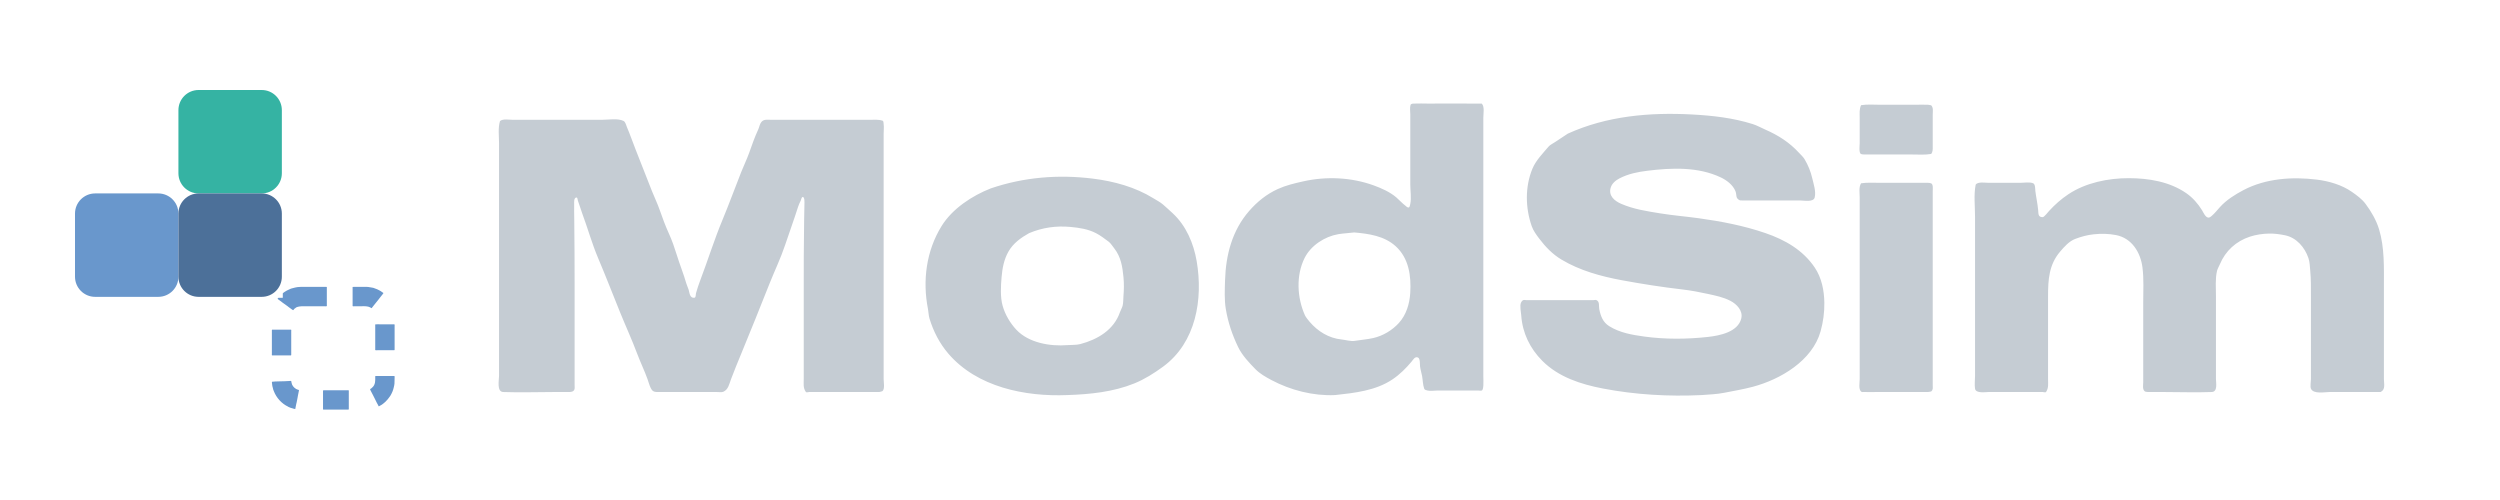
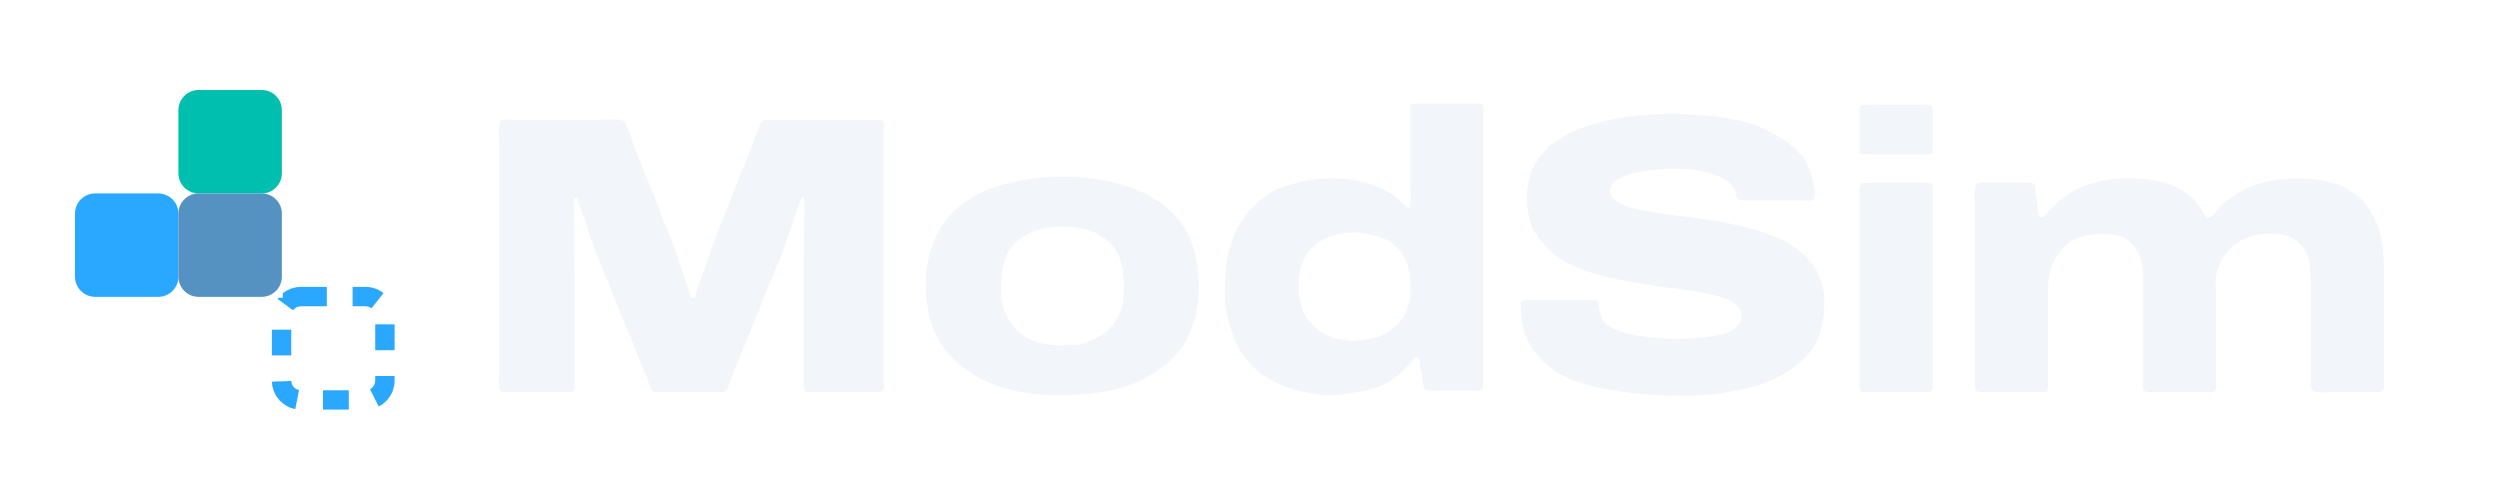
<svg xmlns="http://www.w3.org/2000/svg" width="1000" height="200" viewBox="0 0 1000 200" role="img">
  <g transform="translate(30 36) scale(0.168) translate(-142.75 -142.75)">
-     <rect x="389" y="142.75" width="246.25" height="246.25" rx="48" fill="#35B3A3" />
-     <rect x="142.75" y="389" width="246.25" height="246.25" rx="48" fill="#6997CC" />
-     <rect x="389" y="389" width="246.25" height="246.25" rx="48" fill="#4C7099" />
-     <path fill="#6997CC" fill-rule="evenodd" d="M 662 667.051 C 660.814 666.035 659.285 665.284 658 664.368 C 655.647 662.69 653.43 660.847 651 659.272 C 650.285 658.809 649.692 658.128 649 657.628 C 644.681 654.505 640.435 651.255 636 648.312 C 635.286 647.838 634.704 647.141 634 646.653 C 631.621 645.004 629.311 643.312 627 641.575 C 626.69 641.342 625.156 640.353 625.069 640 C 624.935 639.464 626.474 637.693 627 637.525 C 627.103 637.492 628.896 637.5 629 637.5 C 631 637.5 633 637.5 635 637.5 C 635.655 637.5 637.202 637.894 637.5 637 C 637.711 636.368 637.5 635.667 637.5 635 C 637.5 633 637.5 631 637.5 629 C 637.5 628.972 637.498 627.028 637.506 627 C 637.677 626.44 638.583 625.853 639 625.505 C 639.976 624.69 640.93 624.022 642 623.349 C 645.541 621.12 649.095 618.941 653 617.469 C 654.364 616.954 655.647 616.139 657 615.662 C 658.629 615.089 660.344 614.786 662 614.319 C 665.606 613.303 669.259 612.484 673 611.97 C 678.272 611.246 683.693 611.5 689 611.5 C 697 611.5 705 611.5 713 611.5 C 720.333 611.5 727.667 611.5 735 611.5 C 736.667 611.5 738.333 611.5 740 611.5 C 740.865 611.5 741.705 611.353 742.352 612 C 742.352 623.667 742.352 635.333 742.352 647 C 742.352 649.667 742.352 652.333 742.352 655 C 742.352 655.581 742.7 657.124 742 657.471 C 740.713 658.11 738.403 657.671 737 657.671 C 732.667 657.671 728.333 657.671 724 657.671 C 713.667 657.671 703.333 657.671 693 657.671 C 685.557 657.671 678.103 657.179 671 659.64 C 669.449 660.177 668.328 661.464 667 662.342 C 665.83 663.115 666.086 662.801 665 663.706 C 664.289 664.298 663.782 665.27 663.229 666 C 662.904 666.428 662.372 666.679 662 667.051 Z M 849 662.291 C 847.842 661.916 847.052 661.143 846 660.648 C 844.428 659.909 842.698 659.041 841 658.621 C 834.538 657.024 827.613 657.671 821 657.671 C 817 657.671 813 657.671 809 657.671 C 807.532 657.671 805.341 658.083 804 657.383 C 803.514 657.13 803.713 656.331 803.713 656 C 803.713 654.333 803.713 652.667 803.713 651 C 803.713 644.333 803.713 637.667 803.713 631 C 803.713 626.333 803.713 621.667 803.713 617 C 803.713 615.667 803.709 614.333 803.713 613 C 803.717 611.871 803.485 612.234 804 611.719 C 805.936 611.295 808.02 611.5 810 611.5 C 813.667 611.5 817.333 611.5 821 611.5 C 825 611.5 829 611.5 833 611.5 C 835.634 611.5 838.383 611.394 841 611.728 C 844.016 612.113 847.031 612.629 850 613.25 C 851.007 613.461 852.015 613.469 853 613.796 C 856.034 614.806 859.037 615.938 862 617.135 C 865.176 618.418 867.999 620.235 871 621.816 C 871.72 622.196 872.311 622.862 873 623.281 C 874.059 623.925 874.985 624.634 876 625.352 C 876.323 625.581 876.833 625.639 876.995 626 C 877.245 626.557 876.224 627.791 876 628.092 C 874.251 630.438 872.4 632.76 870.521 635 C 868.356 637.581 866.351 640.31 864.321 643 C 861.231 647.097 857.758 650.907 854.66 655 C 853.386 656.683 851.941 658.292 850.711 660 C 850.142 660.789 849.696 661.595 849 662.291 Z M 903 762.338 C 892.667 762.338 882.333 762.338 872 762.338 C 869 762.338 866 762.338 863 762.338 C 861.439 762.338 859.516 762.637 858 762.216 C 857.273 762.014 857.587 759.53 857.587 759 C 857.587 755.333 857.587 751.667 857.587 748 C 857.587 736.333 857.587 724.667 857.587 713 C 857.587 710 857.587 707 857.587 704 C 857.587 703.081 857.291 701.493 858 700.784 C 861.915 700.308 866.055 700.662 870 700.662 C 877.667 700.662 885.333 700.662 893 700.662 C 895.667 700.662 898.333 700.662 901 700.662 C 901.583 700.662 903.118 700.321 903.484 701 C 904.054 702.056 903.722 703.846 903.722 705 C 903.722 708 903.722 711 903.722 714 C 903.722 725.333 903.722 736.667 903.722 748 C 903.722 751.667 903.722 755.333 903.722 759 C 903.722 760.149 904.049 761.606 903 762.338 Z M 657 774.671 C 646.333 774.671 635.667 774.671 625 774.671 C 622 774.671 619 774.671 616 774.671 C 615 774.671 614 774.671 613 774.671 C 612.667 774.671 612.304 774.807 612 774.671 C 611.034 774.239 611.5 771.813 611.5 771 C 611.5 767.667 611.5 764.333 611.5 761 C 611.5 749.333 611.5 737.667 611.5 726 C 611.5 723 611.5 720 611.5 717 C 611.5 715.702 611.208 714.392 612 713.329 C 622.667 713.329 633.333 713.329 644 713.329 C 647 713.329 650 713.329 653 713.329 C 654 713.329 655 713.329 656 713.329 C 656.333 713.329 656.693 713.199 657 713.329 C 658.084 713.786 657.593 716.099 657.593 717 C 657.593 720.333 657.593 723.667 657.593 727 C 657.593 738.667 657.593 750.333 657.593 762 C 657.593 765 657.593 768 657.593 771 C 657.593 772.348 657.917 773.632 657 774.671 Z M 868 895.044 C 867.902 895.095 866.18 896.032 866 895.97 C 865.634 895.844 865.575 895.323 865.362 895 C 864.527 893.732 863.947 892.371 863.324 891 C 862.854 889.967 862.08 889.038 861.614 888 C 859.94 884.272 857.887 880.731 856.173 877 C 853.847 871.934 850.969 867.023 848.474 862 C 847.807 860.658 847.095 859.346 846.443 858 C 846.146 857.388 845.574 856.68 845.447 856 C 845.138 854.361 847.429 853.87 848.442 853 C 851.141 850.68 853.642 848.282 855.135 845 C 856.919 841.079 857.587 837.303 857.587 833 C 857.587 831 857.587 829 857.587 827 C 857.587 826.013 857.46 824.955 857.784 824 C 857.978 823.428 859.594 823.662 860 823.662 C 863 823.662 866 823.662 869 823.662 C 880.333 823.662 891.667 823.662 903 823.662 C 904.193 824.495 903.722 826.691 903.722 828 C 903.722 832.675 903.619 837.331 903.379 842 C 903.219 845.088 902.279 847.993 901.662 851 C 900.23 857.983 897.167 864.89 893.436 871 C 892.364 872.755 890.834 874.262 889.745 876 C 888.328 878.262 886.521 880.057 884.688 882 C 883.763 882.981 882.888 884.099 881.888 885 C 879.382 887.259 876.756 889.548 874 891.481 C 873.067 892.136 871.995 892.828 871 893.352 C 870.051 893.852 868.803 894.304 868 895.044 Z M 667 902.319 C 665.042 902.244 662.861 901.423 661 900.82 C 659.353 900.287 657.643 899.949 656 899.404 C 654.335 898.852 652.611 898.053 651 897.362 C 650.62 897.199 650.374 896.806 650 896.631 C 634.878 889.523 622.245 875.562 616.281 860 C 615.773 858.675 615.149 857.357 614.707 856 C 614.066 854.032 613.802 851.99 613.281 850 C 613.071 849.199 612.821 848.849 612.667 848 C 612.428 846.676 612.404 845.327 612.15 844 C 611.897 842.672 611.756 841.351 611.667 840 C 611.598 838.948 611.369 838.259 612 837.386 C 621.936 836.257 632.026 836.696 642 836.157 C 645.669 835.958 649.326 835.715 653 835.607 C 654.14 835.574 655.909 835.202 657 835.512 C 658.076 835.817 657.925 838.035 658.135 839 C 658.507 840.706 658.881 842.385 659.553 844 C 660.294 845.779 661.564 847.422 662.681 849 C 664.019 850.891 666.081 852.466 668 853.676 C 668.776 854.166 667.936 853.902 669 854.456 C 670.138 855.048 671.401 855.391 672.525 856 C 673.353 856.449 676.125 856.52 676.125 858 C 676.125 858.557 675.688 859.455 675.603 860 C 675.134 863.025 674.518 866.028 673.8 869 C 673.167 871.618 672.836 874.35 672.358 877 C 671.756 880.342 670.961 883.651 670.362 887 C 670.179 888.026 669.777 888.968 669.614 890 C 669.134 893.023 668.54 896.03 667.816 899 C 667.571 900.005 667.744 901.576 667 902.319 Z M 794 903.671 C 780 903.671 766 903.671 752 903.671 C 747.667 903.671 743.333 903.671 739 903.671 C 737.667 903.671 736.333 903.671 735 903.671 C 734.667 903.671 734.311 903.791 734 903.671 C 732.842 903.224 733.267 901.928 733.267 901 C 733.267 898.333 733.261 895.667 733.261 893 C 733.261 885.333 733.261 877.667 733.261 870 C 733.261 867.667 733.261 865.333 733.261 863 C 733.261 861.329 733.107 859.627 733.508 858 C 734.441 857.36 735.888 857.662 737 857.662 C 740 857.662 743 857.662 746 857.662 C 757.667 857.662 769.333 857.662 781 857.662 C 784.333 857.662 787.667 857.662 791 857.662 C 791.682 857.662 794.071 857.248 794.434 858 C 794.845 858.854 794.644 860.09 794.644 861 C 794.644 863.333 794.644 865.667 794.644 868 C 794.644 876.333 794.644 884.667 794.644 893 C 794.644 895.333 794.644 897.667 794.644 900 C 794.644 901.38 794.986 902.644 794 903.671 Z" />
+     <rect x="389" y="142.75" width="246.25" height="246.25" rx="48" fill="#00BFAF" />
+     <rect x="142.75" y="389" width="246.25" height="246.25" rx="48" fill="#2AA8FF" />
+     <rect x="389" y="389" width="246.25" height="246.25" rx="48" fill="#5592C1" />
+     <path fill="#2AA8FF" fill-rule="evenodd" d="M 662 667.051 C 660.814 666.035 659.285 665.284 658 664.368 C 655.647 662.69 653.43 660.847 651 659.272 C 650.285 658.809 649.692 658.128 649 657.628 C 644.681 654.505 640.435 651.255 636 648.312 C 635.286 647.838 634.704 647.141 634 646.653 C 631.621 645.004 629.311 643.312 627 641.575 C 626.69 641.342 625.156 640.353 625.069 640 C 624.935 639.464 626.474 637.693 627 637.525 C 627.103 637.492 628.896 637.5 629 637.5 C 631 637.5 633 637.5 635 637.5 C 635.655 637.5 637.202 637.894 637.5 637 C 637.711 636.368 637.5 635.667 637.5 635 C 637.5 633 637.5 631 637.5 629 C 637.5 628.972 637.498 627.028 637.506 627 C 637.677 626.44 638.583 625.853 639 625.505 C 639.976 624.69 640.93 624.022 642 623.349 C 645.541 621.12 649.095 618.941 653 617.469 C 654.364 616.954 655.647 616.139 657 615.662 C 658.629 615.089 660.344 614.786 662 614.319 C 665.606 613.303 669.259 612.484 673 611.97 C 678.272 611.246 683.693 611.5 689 611.5 C 697 611.5 705 611.5 713 611.5 C 720.333 611.5 727.667 611.5 735 611.5 C 736.667 611.5 738.333 611.5 740 611.5 C 740.865 611.5 741.705 611.353 742.352 612 C 742.352 623.667 742.352 635.333 742.352 647 C 742.352 649.667 742.352 652.333 742.352 655 C 742.352 655.581 742.7 657.124 742 657.471 C 740.713 658.11 738.403 657.671 737 657.671 C 732.667 657.671 728.333 657.671 724 657.671 C 713.667 657.671 703.333 657.671 693 657.671 C 685.557 657.671 678.103 657.179 671 659.64 C 669.449 660.177 668.328 661.464 667 662.342 C 665.83 663.115 666.086 662.801 665 663.706 C 664.289 664.298 663.782 665.27 663.229 666 C 662.904 666.428 662.372 666.679 662 667.051 Z M 849 662.291 C 847.842 661.916 847.052 661.143 846 660.648 C 844.428 659.909 842.698 659.041 841 658.621 C 834.538 657.024 827.613 657.671 821 657.671 C 817 657.671 813 657.671 809 657.671 C 807.532 657.671 805.341 658.083 804 657.383 C 803.514 657.13 803.713 656.331 803.713 656 C 803.713 654.333 803.713 652.667 803.713 651 C 803.713 644.333 803.713 637.667 803.713 631 C 803.713 626.333 803.713 621.667 803.713 617 C 803.713 615.667 803.709 614.333 803.713 613 C 803.717 611.871 803.485 612.234 804 611.719 C 805.936 611.295 808.02 611.5 810 611.5 C 813.667 611.5 817.333 611.5 821 611.5 C 825 611.5 829 611.5 833 611.5 C 835.634 611.5 838.383 611.394 841 611.728 C 844.016 612.113 847.031 612.629 850 613.25 C 851.007 613.461 852.015 613.469 853 613.796 C 856.034 614.806 859.037 615.938 862 617.135 C 865.176 618.418 867.999 620.235 871 621.816 C 871.72 622.196 872.311 622.862 873 623.281 C 874.059 623.925 874.985 624.634 876 625.352 C 876.323 625.581 876.833 625.639 876.995 626 C 877.245 626.557 876.224 627.791 876 628.092 C 874.251 630.438 872.4 632.76 870.521 635 C 868.356 637.581 866.351 640.31 864.321 643 C 861.231 647.097 857.758 650.907 854.66 655 C 853.386 656.683 851.941 658.292 850.711 660 C 850.142 660.789 849.696 661.595 849 662.291 Z M 903 762.338 C 892.667 762.338 882.333 762.338 872 762.338 C 869 762.338 866 762.338 863 762.338 C 861.439 762.338 859.516 762.637 858 762.216 C 857.273 762.014 857.587 759.53 857.587 759 C 857.587 755.333 857.587 751.667 857.587 748 C 857.587 736.333 857.587 724.667 857.587 713 C 857.587 710 857.587 707 857.587 704 C 857.587 703.081 857.291 701.493 858 700.784 C 861.915 700.308 866.055 700.662 870 700.662 C 877.667 700.662 885.333 700.662 893 700.662 C 895.667 700.662 898.333 700.662 901 700.662 C 901.583 700.662 903.118 700.321 903.484 701 C 904.054 702.056 903.722 703.846 903.722 705 C 903.722 708 903.722 711 903.722 714 C 903.722 725.333 903.722 736.667 903.722 748 C 903.722 751.667 903.722 755.333 903.722 759 C 903.722 760.149 904.049 761.606 903 762.338 Z M 657 774.671 C 646.333 774.671 635.667 774.671 625 774.671 C 622 774.671 619 774.671 616 774.671 C 615 774.671 614 774.671 613 774.671 C 612.667 774.671 612.304 774.807 612 774.671 C 611.034 774.239 611.5 771.813 611.5 771 C 611.5 767.667 611.5 764.333 611.5 761 C 611.5 749.333 611.5 737.667 611.5 726 C 611.5 723 611.5 720 611.5 717 C 611.5 715.702 611.208 714.392 612 713.329 C 622.667 713.329 633.333 713.329 644 713.329 C 647 713.329 650 713.329 653 713.329 C 654 713.329 655 713.329 656 713.329 C 656.333 713.329 656.693 713.199 657 713.329 C 658.084 713.786 657.593 716.099 657.593 717 C 657.593 720.333 657.593 723.667 657.593 727 C 657.593 738.667 657.593 750.333 657.593 762 C 657.593 765 657.593 768 657.593 771 C 657.593 772.348 657.917 773.632 657 774.671 Z M 868 895.044 C 867.902 895.095 866.18 896.032 866 895.97 C 865.634 895.844 865.575 895.323 865.362 895 C 864.527 893.732 863.947 892.371 863.324 891 C 862.854 889.967 862.08 889.038 861.614 888 C 859.94 884.272 857.887 880.731 856.173 877 C 853.847 871.934 850.969 867.023 848.474 862 C 847.807 860.658 847.095 859.346 846.443 858 C 846.146 857.388 845.574 856.68 845.447 856 C 845.138 854.361 847.429 853.87 848.442 853 C 851.141 850.68 853.642 848.282 855.135 845 C 856.919 841.079 857.587 837.303 857.587 833 C 857.587 831 857.587 829 857.587 827 C 857.587 826.013 857.46 824.955 857.784 824 C 857.978 823.428 859.594 823.662 860 823.662 C 863 823.662 866 823.662 869 823.662 C 880.333 823.662 891.667 823.662 903 823.662 C 904.193 824.495 903.722 826.691 903.722 828 C 903.722 832.675 903.619 837.331 903.379 842 C 903.219 845.088 902.279 847.993 901.662 851 C 900.23 857.983 897.167 864.89 893.436 871 C 892.364 872.755 890.834 874.262 889.745 876 C 888.328 878.262 886.521 880.057 884.688 882 C 883.763 882.981 882.888 884.099 881.888 885 C 879.382 887.259 876.756 889.548 874 891.481 C 873.067 892.136 871.995 892.828 871 893.352 C 870.051 893.852 868.803 894.304 868 895.044 Z M 667 902.319 C 665.042 902.244 662.861 901.423 661 900.82 C 659.353 900.287 657.643 899.949 656 899.404 C 654.335 898.852 652.611 898.053 651 897.362 C 650.62 897.199 650.374 896.806 650 896.631 C 634.878 889.523 622.245 875.562 616.281 860 C 615.773 858.675 615.149 857.357 614.707 856 C 614.066 854.032 613.802 851.99 613.281 850 C 613.071 849.199 612.821 848.849 612.667 848 C 612.428 846.676 612.404 845.327 612.15 844 C 611.897 842.672 611.756 841.351 611.667 840 C 611.598 838.948 611.369 838.259 612 837.386 C 621.936 836.257 632.026 836.696 642 836.157 C 645.669 835.958 649.326 835.715 653 835.607 C 654.14 835.574 655.909 835.202 657 835.512 C 658.076 835.817 657.925 838.035 658.135 839 C 658.507 840.706 658.881 842.385 659.553 844 C 660.294 845.779 661.564 847.422 662.681 849 C 664.019 850.891 666.081 852.466 668 853.676 C 668.776 854.166 667.936 853.902 669 854.456 C 670.138 855.048 671.401 855.391 672.525 856 C 673.353 856.449 676.125 856.52 676.125 858 C 676.125 858.557 675.688 859.455 675.603 860 C 675.134 863.025 674.518 866.028 673.8 869 C 673.167 871.618 672.836 874.35 672.358 877 C 671.756 880.342 670.961 883.651 670.362 887 C 670.179 888.026 669.777 888.968 669.614 890 C 669.134 893.023 668.54 896.03 667.816 899 C 667.571 900.005 667.744 901.576 667 902.319 Z M 794 903.671 C 780 903.671 766 903.671 752 903.671 C 747.667 903.671 743.333 903.671 739 903.671 C 737.667 903.671 736.333 903.671 735 903.671 C 734.667 903.671 734.311 903.791 734 903.671 C 732.842 903.224 733.267 901.928 733.267 901 C 733.267 898.333 733.261 895.667 733.261 893 C 733.261 885.333 733.261 877.667 733.261 870 C 733.261 867.667 733.261 865.333 733.261 863 C 733.261 861.329 733.107 859.627 733.508 858 C 734.441 857.36 735.888 857.662 737 857.662 C 740 857.662 743 857.662 746 857.662 C 757.667 857.662 769.333 857.662 781 857.662 C 784.333 857.662 787.667 857.662 791 857.662 C 791.682 857.662 794.071 857.248 794.434 858 C 794.845 858.854 794.644 860.09 794.644 861 C 794.644 863.333 794.644 865.667 794.644 868 C 794.644 876.333 794.644 884.667 794.644 893 C 794.644 895.333 794.644 897.667 794.644 900 C 794.644 901.38 794.986 902.644 794 903.671 Z" />
  </g>
  <g transform="translate(200 42) scale(1.275)">
-     <path fill="#C5CCD3" fill-rule="evenodd" d="M 262 91.002 C 255.184 91.332 247.999 89.477 242 86.283 C 240.259 85.356 238.396 84.308 237 82.88 C 235.023 80.857 232.853 78.571 231.604 76 C 229.738 72.158 228.413 68.238 227.704 64 C 227.219 61.104 227.382 57.925 227.467 55 C 227.7 47.066 229.692 39.371 235 33.274 C 237.531 30.367 240.471 27.978 244 26.369 C 246.581 25.193 249.249 24.573 252 23.956 C 259.22 22.335 267.011 22.675 274 25.185 C 276.485 26.078 279.183 27.265 281.207 29 C 282.151 29.809 283.01 30.805 284 31.549 C 284.312 31.784 284.609 32.161 285 32.161 C 285.433 32.161 285.493 31.424 285.583 31 C 285.965 29.187 285.583 26.859 285.583 25 C 285.583 19.333 285.583 13.667 285.583 8 C 285.583 6.333 285.583 4.667 285.583 3 C 285.583 2.11 285.384 0.858 285.651 0 C 285.814 -0.523 286.715 -0.431 287 -0.446 C 288.324 -0.516 289.673 -0.446 291 -0.446 C 296.666 -0.446 302.334 -0.483 308 -0.438 C 308.948 0.504 308.494 2.709 308.494 4 C 308.494 8.333 308.494 12.667 308.494 17 C 308.494 34.667 308.469 52.333 308.494 70 C 308.501 75 308.494 80 308.494 85 C 308.494 85.989 308.567 87.013 308.503 88 C 308.487 88.234 308.445 89.386 308 89.575 C 307.693 89.706 307.333 89.58 307 89.581 C 306 89.583 305 89.581 304 89.581 C 300.667 89.581 297.333 89.581 294 89.581 C 293.116 89.581 291.854 89.792 291 89.581 C 290.61 89.484 290.071 89.381 289.942 89 C 289.498 87.688 289.529 86.351 289.276 85 C 289.087 83.986 288.77 83.028 288.64 82 C 288.564 81.397 288.731 79.565 288 79.226 C 287.042 78.782 286.46 79.937 286 80.487 C 284.233 82.599 282.292 84.539 280 86.079 C 274.731 89.62 268.15 90.329 262 91.002 Z M 449 15.354 C 447.042 15.693 444.986 15.527 443 15.527 C 439.667 15.527 436.333 15.527 433 15.527 C 431.667 15.527 430.333 15.527 429 15.527 C 428.528 15.527 427.456 15.575 427 15.383 C 426.232 15.059 426.571 12.618 426.571 12 C 426.571 9.333 426.571 6.667 426.571 4 C 426.571 2.591 426.41 1.353 427 0.057 C 428.953 -0.265 431.024 -0.079 433 -0.079 C 436.667 -0.079 440.333 -0.079 444 -0.079 C 445.327 -0.079 446.675 -0.147 448 -0.079 C 448.007 -0.079 448.96 0.054 449 0.096 C 449.751 0.887 449.484 2.028 449.484 3 C 449.484 5 449.484 7 449.484 9 C 449.484 10.333 449.484 11.667 449.484 13 C 449.484 13.859 449.545 14.643 449 15.354 Z M 377 91.002 C 366.676 91.503 356.135 90.897 346 88.945 C 339.071 87.611 332.091 85.364 327 80.261 C 323.124 76.377 320.763 71.509 320.386 66 C 320.314 64.934 319.869 63.002 320.31 62 C 320.449 61.684 320.686 61.371 321 61.226 C 321.303 61.086 321.667 61.221 322 61.22 C 323.333 61.216 324.667 61.22 326 61.22 C 330.333 61.22 334.667 61.22 339 61.22 C 340.333 61.22 341.667 61.22 343 61.22 C 343.333 61.22 343.698 61.08 344 61.22 C 345.05 61.707 344.688 63.112 344.86 64 C 345.288 66.203 345.996 68.148 348 69.394 C 351.332 71.467 355.188 72.12 359 72.644 C 365.568 73.547 372.421 73.491 379 72.758 C 382.612 72.356 388.357 71.237 389.412 67 C 390.027 64.53 387.973 62.452 386 61.434 C 383.765 60.28 381.431 59.819 379 59.283 C 376.36 58.7 373.686 58.191 371 57.878 C 364.613 57.132 358.316 56.154 352 54.984 C 345.405 53.762 338.799 51.964 333 48.489 C 330.217 46.821 328.032 44.549 326.091 42 C 325.162 40.781 324.182 39.456 323.674 38 C 321.667 32.252 321.556 25.652 323.891 20 C 324.984 17.354 327.182 15.165 329 13.011 C 329.414 12.52 330.431 12.014 331 11.63 C 332.325 10.735 333.674 9.875 335 8.983 C 347.246 3.425 360.687 2.26 374 2.973 C 380.465 3.32 386.806 4.04 393 5.979 C 394.359 6.405 395.693 7.165 397 7.736 C 401.025 9.494 404.558 11.748 407.53 15 C 408.104 15.628 408.837 16.268 409.272 17 C 410.408 18.911 411.194 20.844 411.694 23 C 412.117 24.823 412.916 27.118 412.455 29 C 412.073 30.558 409.193 29.956 408 29.956 C 403.667 29.956 399.333 29.956 395 29.956 C 393.667 29.956 392.333 29.956 391 29.956 C 390.875 29.956 389.123 29.97 389 29.915 C 387.487 29.237 388.093 28.26 387.577 27 C 386.782 25.057 384.84 23.592 383 22.721 C 375.878 19.347 367.636 19.691 360 20.622 C 356.92 20.997 354.029 21.582 351.255 23 C 350.017 23.633 348.825 24.602 348.43 26 C 347.722 28.51 349.691 30.117 351.733 31 C 355.682 32.709 359.793 33.312 364 33.998 C 367.978 34.647 372.008 34.965 376 35.515 C 383.081 36.49 390.239 37.859 397 40.186 C 403.171 42.311 408.759 45.49 412.472 51 C 414.639 54.215 415.421 58.184 415.481 62 C 415.529 65.02 415.114 68.092 414.301 71 C 411.72 80.232 401.681 86.112 393 88.413 C 390.034 89.2 387.005 89.699 384 90.296 C 381.701 90.752 379.331 90.815 377 91.002 Z M 119 90.04 C 113.333 90.059 107.667 90.044 102 90.044 C 100.333 90.044 98.667 90.044 97 90.044 C 96.646 90.044 96.137 90.293 95.938 90 C 95.056 88.7 95.291 87.529 95.291 86 C 95.291 84.333 95.291 82.667 95.291 81 C 95.291 73.667 95.291 66.333 95.291 59 C 95.291 51.332 95.28 43.666 95.415 36 C 95.444 34.334 95.5 32.667 95.514 31 C 95.517 30.73 95.626 28.866 95 28.866 C 94.564 28.866 94.541 29.61 94.347 30 C 94.025 30.645 93.715 31.312 93.497 32 C 92.222 36.029 90.758 39.994 89.421 44 C 88.059 48.081 86.161 52.002 84.571 56 C 81.647 63.35 78.714 70.694 75.69 78 C 74.594 80.65 73.498 83.319 72.487 86 C 71.903 87.547 71.64 89.317 70 89.99 C 69.569 90.167 68.427 90.044 68 90.044 C 67 90.044 66 90.044 65 90.044 C 61 90.044 57 90.044 53 90.044 C 52 90.044 51 90.044 50 90.044 C 49.436 90.044 48.519 90.107 48 89.738 C 47.155 89.138 46.618 86.938 46.281 86 C 45.308 83.292 44.037 80.699 43.027 78 C 41.388 73.619 39.411 69.336 37.654 65 C 35.358 59.331 33.152 53.627 30.767 48 C 28.827 43.422 27.519 38.64 25.789 34 C 25.295 32.677 24.937 31.32 24.434 30 C 24.308 29.667 24.356 29.023 24 29.023 C 23.121 29.023 23.271 30.627 23.264 31 C 23.234 32.667 23.278 34.333 23.297 36 C 23.38 43.001 23.408 49.999 23.408 57 C 23.408 65.333 23.408 73.667 23.408 82 C 23.408 84 23.408 86 23.408 88 C 23.408 88.621 23.572 89.251 23 89.718 C 22.508 90.12 21.544 90.044 21 90.044 C 19.667 90.044 18.333 90.044 17 90.044 C 11.68 90.044 6.316 90.245 1 90.044 C -1.079 89.965 -0.301 86.318 -0.301 85 C -0.301 80 -0.301 75 -0.301 70 C -0.301 55 -0.301 40 -0.301 25 C -0.301 20.667 -0.301 16.333 -0.301 12 C -0.301 9.762 -0.667 7.176 0 5.037 C 0.912 4.252 2.897 4.644 4 4.644 C 8 4.644 12 4.644 16 4.644 C 21.333 4.644 26.667 4.644 32 4.644 C 34.013 4.644 36.932 4.105 38.76 5 C 39.369 5.298 39.613 6.453 39.847 7 C 40.831 9.301 41.633 11.673 42.557 14 C 44.276 18.326 45.942 22.672 47.668 27 C 48.464 28.994 49.426 30.972 50.126 33 C 50.978 35.468 51.919 37.985 53 40.359 C 53.97 42.488 54.757 44.763 55.449 47 C 56.384 50.022 57.584 52.958 58.459 56 C 58.659 56.696 58.995 57.312 59.196 58 C 59.465 58.923 59.539 60.683 61 60.462 C 61.509 60.385 61.364 59.497 61.502 59 C 61.866 57.684 62.341 56.272 62.824 55 C 65.218 48.694 67.219 42.237 69.818 36 C 71.882 31.047 73.706 25.995 75.689 21 C 76.482 19.003 77.45 17.024 78.171 15 C 79.039 12.562 79.906 10.053 81 7.711 C 81.369 6.921 81.44 6.033 82 5.341 C 82.77 4.388 83.922 4.644 85 4.644 C 87 4.644 89 4.644 91 4.644 C 97.667 4.644 104.333 4.644 111 4.644 C 112.667 4.644 114.333 4.644 116 4.644 C 117.342 4.644 118.709 4.489 120 4.916 C 120.361 5.036 120.304 5.624 120.359 6 C 120.499 6.943 120.359 8.046 120.359 9 C 120.359 13.667 120.359 18.333 120.359 23 C 120.359 40 120.359 57 120.359 74 C 120.359 78 120.359 82 120.359 86 C 120.359 86.901 120.786 89.083 120 89.752 C 119.881 89.854 119.294 89.976 119 90.04 Z M 178 91.002 C 164.756 91.556 149.657 88.51 140.656 78 C 137.878 74.756 135.991 71.053 134.744 67 C 134.445 66.026 134.462 64.993 134.267 64 C 132.514 55.097 133.733 45.756 138.523 38 C 141.905 32.523 148.124 28.448 154 26.151 C 164.343 22.638 175.182 21.745 186 23.098 C 192.646 23.929 199.279 25.73 205 29.272 C 205.995 29.888 207.11 30.454 208 31.22 C 209.019 32.096 210.011 33.016 211 33.927 C 215.271 37.858 217.613 43.425 218.567 49 C 220.601 60.887 218.381 74.528 208 82.109 C 205.19 84.161 202.237 86.036 199 87.349 C 192.383 90.032 185.078 90.769 178 91.002 Z M 590 90.044 C 584.667 90.044 579.333 90.044 574 90.044 C 572.493 90.044 568.941 90.785 568.136 89 C 567.847 88.361 568.136 86.711 568.136 86 C 568.136 83.667 568.136 81.333 568.136 79 C 568.136 76 568.136 73 568.136 70 C 568.136 68 568.136 66 568.136 64 C 568.136 62.667 568.136 61.333 568.136 60 C 568.136 57.321 568.173 54.667 567.918 52 C 567.791 50.676 567.782 49.271 567.343 48 C 566.189 44.654 563.61 41.61 560 40.869 C 558.4 40.54 556.636 40.304 555 40.335 C 552.987 40.374 550.908 40.681 549 41.303 C 544.677 42.714 541.312 45.756 539.553 50 C 539.33 50.538 538.827 51.405 538.683 52 C 538.074 54.513 538.338 57.434 538.338 60 C 538.338 64.667 538.338 69.333 538.338 74 C 538.338 78 538.338 82 538.338 86 C 538.338 87.195 538.951 89.969 537 90.044 C 532.017 90.235 526.987 90.044 522 90.044 C 520.667 90.044 519.333 90.044 518 90.044 C 517.681 90.044 516.347 90.107 516 89.826 C 515.208 89.182 515.52 87.859 515.52 87 C 515.52 84.333 515.52 81.667 515.52 79 C 515.52 73.333 515.52 67.667 515.52 62 C 515.52 58.355 515.744 54.625 515.288 51 C 514.694 46.277 511.969 41.775 507 40.811 C 504.649 40.355 502.368 40.317 500 40.564 C 497.969 40.776 496.134 41.281 494.221 42 C 492.26 42.737 490.762 44.461 489.447 46 C 485.94 50.109 485.664 54.79 485.664 60 C 485.664 63 485.664 66 485.664 69 C 485.664 71.667 485.664 74.333 485.664 77 C 485.664 80 485.664 83 485.664 86 C 485.664 87.505 485.887 88.698 485.058 90 C 484.869 90.298 484.353 90.044 484 90.044 C 482.667 90.044 481.333 90.044 480 90.044 C 475.667 90.044 471.333 90.044 467 90.044 C 466.028 90.044 463.009 90.568 462.756 89 C 462.553 87.746 462.756 86.273 462.756 85 C 462.756 82.333 462.756 79.667 462.756 77 C 462.756 69 462.756 61 462.756 53 C 462.756 47 462.756 41 462.756 35 C 462.756 31.767 462.32 28.169 462.956 25 C 463.593 23.989 466.021 24.413 467 24.413 C 470.333 24.413 473.667 24.413 477 24.413 C 478.152 24.413 479.921 24.091 481 24.563 C 481.708 24.872 481.607 26.422 481.679 27 C 481.929 29.015 482.386 30.967 482.561 33 C 482.666 34.219 482.539 35.188 484 35.188 C 484.428 35.188 485.721 33.524 486 33.22 C 487.832 31.23 489.746 29.532 492 28.023 C 497.446 24.377 504.534 22.945 511 22.956 C 517.24 22.968 523.775 24.04 529 27.645 C 531.054 29.062 532.709 30.96 534 33.064 C 534.357 33.646 535.053 35.329 536 35.329 C 536.377 35.329 536.713 35.046 537 34.801 C 537.964 33.977 538.765 32.937 539.615 32 C 541.63 29.78 544.365 28.061 547 26.68 C 553.991 23.016 562.29 22.462 570 23.411 C 573.784 23.877 577.842 25.055 581 27.265 C 582.522 28.33 584.133 29.496 585.256 31 C 587.043 33.392 588.643 36.133 589.512 39 C 591.259 44.763 591.03 51.036 591.03 57 C 591.03 62.667 591.03 68.333 591.03 74 C 591.03 78 591.03 82 591.03 86 C 591.03 87.419 591.603 89.264 590 90.044 Z M 448 90.044 C 442.667 90.044 437.333 90.044 432 90.044 C 430.669 90.044 429.33 90.087 428 90.044 C 427.663 90.033 427.247 90.126 427 89.897 C 426.149 89.11 426.571 87.021 426.571 86 C 426.571 82.333 426.571 78.667 426.571 75 C 426.571 63 426.571 51 426.571 39 C 426.571 35.667 426.571 32.333 426.571 29 C 426.571 27.613 426.237 25.78 427 24.561 C 428.969 24.269 431.011 24.413 433 24.413 C 436.333 24.413 439.667 24.413 443 24.413 C 444.333 24.413 445.667 24.413 447 24.413 C 447.541 24.413 448.482 24.355 449 24.589 C 449.683 24.898 449.484 26.463 449.484 27 C 449.484 29.333 449.484 31.667 449.484 34 C 449.484 43.667 449.484 53.333 449.484 63 C 449.484 70 449.484 77 449.484 84 C 449.484 85.333 449.484 86.667 449.484 88 C 449.484 88.713 449.646 89.323 449 89.868 C 448.952 89.908 448.216 90.012 448 90.044 Z M 182.076 75 C 187.494 73.555 192.58 70.573 194.496 65 C 194.685 64.452 195.175 63.579 195.325 63 C 195.57 62.049 195.511 60.974 195.591 60 C 195.759 57.956 195.799 56.044 195.599 54 C 195.279 50.722 194.81 47.676 192.725 45 C 192.296 44.449 191.545 43.32 191 42.916 C 189.722 41.971 188.416 40.95 187 40.218 C 184.489 38.92 181.764 38.514 179 38.256 C 174.488 37.834 170.2 38.439 166 40.198 C 163.432 41.622 160.982 43.388 159.506 46 C 158.101 48.486 157.6 51.196 157.359 54 C 157.119 56.807 156.916 60.256 157.69 63 C 158.463 65.74 160.048 68.434 162 70.512 C 165.879 74.642 172.628 75.767 178 75.333 C 179.302 75.228 180.812 75.336 182.076 75 Z M 268.119 74 C 270.065 73.669 272.079 73.551 274 73.103 C 277.042 72.394 279.896 70.692 282 68.383 C 284.334 65.821 285.354 62.359 285.565 59 C 285.9 53.676 285.149 48.069 281 44.309 C 277.411 41.056 272.592 40.392 268 39.98 C 266.345 40.206 264.643 40.248 263 40.527 C 258.739 41.253 254.388 44.069 252.423 48 C 249.681 53.487 250.069 60.526 252.543 66 C 252.801 66.569 253.645 67.595 254 68.011 C 256.562 71.017 260.021 73.157 264 73.559 C 265.212 73.681 266.934 74.196 268.119 74 Z" />
+     <path fill="#F2F6FB" fill-rule="evenodd" d="M 262 91.002 C 255.184 91.332 247.999 89.477 242 86.283 C 240.259 85.356 238.396 84.308 237 82.88 C 235.023 80.857 232.853 78.571 231.604 76 C 229.738 72.158 228.413 68.238 227.704 64 C 227.219 61.104 227.382 57.925 227.467 55 C 227.7 47.066 229.692 39.371 235 33.274 C 237.531 30.367 240.471 27.978 244 26.369 C 246.581 25.193 249.249 24.573 252 23.956 C 259.22 22.335 267.011 22.675 274 25.185 C 276.485 26.078 279.183 27.265 281.207 29 C 282.151 29.809 283.01 30.805 284 31.549 C 284.312 31.784 284.609 32.161 285 32.161 C 285.433 32.161 285.493 31.424 285.583 31 C 285.965 29.187 285.583 26.859 285.583 25 C 285.583 19.333 285.583 13.667 285.583 8 C 285.583 6.333 285.583 4.667 285.583 3 C 285.583 2.11 285.384 0.858 285.651 0 C 285.814 -0.523 286.715 -0.431 287 -0.446 C 288.324 -0.516 289.673 -0.446 291 -0.446 C 296.666 -0.446 302.334 -0.483 308 -0.438 C 308.948 0.504 308.494 2.709 308.494 4 C 308.494 8.333 308.494 12.667 308.494 17 C 308.494 34.667 308.469 52.333 308.494 70 C 308.501 75 308.494 80 308.494 85 C 308.494 85.989 308.567 87.013 308.503 88 C 308.487 88.234 308.445 89.386 308 89.575 C 307.693 89.706 307.333 89.58 307 89.581 C 306 89.583 305 89.581 304 89.581 C 300.667 89.581 297.333 89.581 294 89.581 C 293.116 89.581 291.854 89.792 291 89.581 C 290.61 89.484 290.071 89.381 289.942 89 C 289.498 87.688 289.529 86.351 289.276 85 C 289.087 83.986 288.77 83.028 288.64 82 C 288.564 81.397 288.731 79.565 288 79.226 C 287.042 78.782 286.46 79.937 286 80.487 C 284.233 82.599 282.292 84.539 280 86.079 C 274.731 89.62 268.15 90.329 262 91.002 Z M 449 15.354 C 447.042 15.693 444.986 15.527 443 15.527 C 439.667 15.527 436.333 15.527 433 15.527 C 431.667 15.527 430.333 15.527 429 15.527 C 428.528 15.527 427.456 15.575 427 15.383 C 426.232 15.059 426.571 12.618 426.571 12 C 426.571 9.333 426.571 6.667 426.571 4 C 426.571 2.591 426.41 1.353 427 0.057 C 428.953 -0.265 431.024 -0.079 433 -0.079 C 436.667 -0.079 440.333 -0.079 444 -0.079 C 445.327 -0.079 446.675 -0.147 448 -0.079 C 448.007 -0.079 448.96 0.054 449 0.096 C 449.751 0.887 449.484 2.028 449.484 3 C 449.484 5 449.484 7 449.484 9 C 449.484 10.333 449.484 11.667 449.484 13 C 449.484 13.859 449.545 14.643 449 15.354 Z M 377 91.002 C 366.676 91.503 356.135 90.897 346 88.945 C 339.071 87.611 332.091 85.364 327 80.261 C 323.124 76.377 320.763 71.509 320.386 66 C 320.314 64.934 319.869 63.002 320.31 62 C 320.449 61.684 320.686 61.371 321 61.226 C 321.303 61.086 321.667 61.221 322 61.22 C 323.333 61.216 324.667 61.22 326 61.22 C 330.333 61.22 334.667 61.22 339 61.22 C 340.333 61.22 341.667 61.22 343 61.22 C 343.333 61.22 343.698 61.08 344 61.22 C 345.05 61.707 344.688 63.112 344.86 64 C 345.288 66.203 345.996 68.148 348 69.394 C 351.332 71.467 355.188 72.12 359 72.644 C 365.568 73.547 372.421 73.491 379 72.758 C 382.612 72.356 388.357 71.237 389.412 67 C 390.027 64.53 387.973 62.452 386 61.434 C 383.765 60.28 381.431 59.819 379 59.283 C 376.36 58.7 373.686 58.191 371 57.878 C 364.613 57.132 358.316 56.154 352 54.984 C 345.405 53.762 338.799 51.964 333 48.489 C 330.217 46.821 328.032 44.549 326.091 42 C 325.162 40.781 324.182 39.456 323.674 38 C 321.667 32.252 321.556 25.652 323.891 20 C 324.984 17.354 327.182 15.165 329 13.011 C 329.414 12.52 330.431 12.014 331 11.63 C 332.325 10.735 333.674 9.875 335 8.983 C 347.246 3.425 360.687 2.26 374 2.973 C 380.465 3.32 386.806 4.04 393 5.979 C 394.359 6.405 395.693 7.165 397 7.736 C 401.025 9.494 404.558 11.748 407.53 15 C 408.104 15.628 408.837 16.268 409.272 17 C 410.408 18.911 411.194 20.844 411.694 23 C 412.117 24.823 412.916 27.118 412.455 29 C 412.073 30.558 409.193 29.956 408 29.956 C 403.667 29.956 399.333 29.956 395 29.956 C 393.667 29.956 392.333 29.956 391 29.956 C 390.875 29.956 389.123 29.97 389 29.915 C 387.487 29.237 388.093 28.26 387.577 27 C 386.782 25.057 384.84 23.592 383 22.721 C 375.878 19.347 367.636 19.691 360 20.622 C 356.92 20.997 354.029 21.582 351.255 23 C 350.017 23.633 348.825 24.602 348.43 26 C 347.722 28.51 349.691 30.117 351.733 31 C 355.682 32.709 359.793 33.312 364 33.998 C 367.978 34.647 372.008 34.965 376 35.515 C 383.081 36.49 390.239 37.859 397 40.186 C 403.171 42.311 408.759 45.49 412.472 51 C 414.639 54.215 415.421 58.184 415.481 62 C 415.529 65.02 415.114 68.092 414.301 71 C 411.72 80.232 401.681 86.112 393 88.413 C 390.034 89.2 387.005 89.699 384 90.296 C 381.701 90.752 379.331 90.815 377 91.002 Z M 119 90.04 C 113.333 90.059 107.667 90.044 102 90.044 C 100.333 90.044 98.667 90.044 97 90.044 C 96.646 90.044 96.137 90.293 95.938 90 C 95.056 88.7 95.291 87.529 95.291 86 C 95.291 84.333 95.291 82.667 95.291 81 C 95.291 73.667 95.291 66.333 95.291 59 C 95.291 51.332 95.28 43.666 95.415 36 C 95.444 34.334 95.5 32.667 95.514 31 C 95.517 30.73 95.626 28.866 95 28.866 C 94.564 28.866 94.541 29.61 94.347 30 C 94.025 30.645 93.715 31.312 93.497 32 C 92.222 36.029 90.758 39.994 89.421 44 C 88.059 48.081 86.161 52.002 84.571 56 C 81.647 63.35 78.714 70.694 75.69 78 C 74.594 80.65 73.498 83.319 72.487 86 C 71.903 87.547 71.64 89.317 70 89.99 C 69.569 90.167 68.427 90.044 68 90.044 C 67 90.044 66 90.044 65 90.044 C 61 90.044 57 90.044 53 90.044 C 52 90.044 51 90.044 50 90.044 C 49.436 90.044 48.519 90.107 48 89.738 C 47.155 89.138 46.618 86.938 46.281 86 C 45.308 83.292 44.037 80.699 43.027 78 C 41.388 73.619 39.411 69.336 37.654 65 C 35.358 59.331 33.152 53.627 30.767 48 C 28.827 43.422 27.519 38.64 25.789 34 C 25.295 32.677 24.937 31.32 24.434 30 C 24.308 29.667 24.356 29.023 24 29.023 C 23.121 29.023 23.271 30.627 23.264 31 C 23.234 32.667 23.278 34.333 23.297 36 C 23.38 43.001 23.408 49.999 23.408 57 C 23.408 65.333 23.408 73.667 23.408 82 C 23.408 84 23.408 86 23.408 88 C 23.408 88.621 23.572 89.251 23 89.718 C 22.508 90.12 21.544 90.044 21 90.044 C 19.667 90.044 18.333 90.044 17 90.044 C 11.68 90.044 6.316 90.245 1 90.044 C -1.079 89.965 -0.301 86.318 -0.301 85 C -0.301 80 -0.301 75 -0.301 70 C -0.301 55 -0.301 40 -0.301 25 C -0.301 20.667 -0.301 16.333 -0.301 12 C -0.301 9.762 -0.667 7.176 0 5.037 C 0.912 4.252 2.897 4.644 4 4.644 C 8 4.644 12 4.644 16 4.644 C 21.333 4.644 26.667 4.644 32 4.644 C 34.013 4.644 36.932 4.105 38.76 5 C 39.369 5.298 39.613 6.453 39.847 7 C 40.831 9.301 41.633 11.673 42.557 14 C 44.276 18.326 45.942 22.672 47.668 27 C 48.464 28.994 49.426 30.972 50.126 33 C 50.978 35.468 51.919 37.985 53 40.359 C 53.97 42.488 54.757 44.763 55.449 47 C 56.384 50.022 57.584 52.958 58.459 56 C 58.659 56.696 58.995 57.312 59.196 58 C 59.465 58.923 59.539 60.683 61 60.462 C 61.509 60.385 61.364 59.497 61.502 59 C 61.866 57.684 62.341 56.272 62.824 55 C 65.218 48.694 67.219 42.237 69.818 36 C 71.882 31.047 73.706 25.995 75.689 21 C 76.482 19.003 77.45 17.024 78.171 15 C 79.039 12.562 79.906 10.053 81 7.711 C 81.369 6.921 81.44 6.033 82 5.341 C 82.77 4.388 83.922 4.644 85 4.644 C 87 4.644 89 4.644 91 4.644 C 97.667 4.644 104.333 4.644 111 4.644 C 112.667 4.644 114.333 4.644 116 4.644 C 117.342 4.644 118.709 4.489 120 4.916 C 120.361 5.036 120.304 5.624 120.359 6 C 120.499 6.943 120.359 8.046 120.359 9 C 120.359 13.667 120.359 18.333 120.359 23 C 120.359 40 120.359 57 120.359 74 C 120.359 78 120.359 82 120.359 86 C 120.359 86.901 120.786 89.083 120 89.752 C 119.881 89.854 119.294 89.976 119 90.04 Z M 178 91.002 C 164.756 91.556 149.657 88.51 140.656 78 C 137.878 74.756 135.991 71.053 134.744 67 C 134.445 66.026 134.462 64.993 134.267 64 C 132.514 55.097 133.733 45.756 138.523 38 C 141.905 32.523 148.124 28.448 154 26.151 C 164.343 22.638 175.182 21.745 186 23.098 C 192.646 23.929 199.279 25.73 205 29.272 C 205.995 29.888 207.11 30.454 208 31.22 C 209.019 32.096 210.011 33.016 211 33.927 C 215.271 37.858 217.613 43.425 218.567 49 C 220.601 60.887 218.381 74.528 208 82.109 C 205.19 84.161 202.237 86.036 199 87.349 C 192.383 90.032 185.078 90.769 178 91.002 Z M 590 90.044 C 584.667 90.044 579.333 90.044 574 90.044 C 572.493 90.044 568.941 90.785 568.136 89 C 567.847 88.361 568.136 86.711 568.136 86 C 568.136 83.667 568.136 81.333 568.136 79 C 568.136 76 568.136 73 568.136 70 C 568.136 68 568.136 66 568.136 64 C 568.136 62.667 568.136 61.333 568.136 60 C 568.136 57.321 568.173 54.667 567.918 52 C 567.791 50.676 567.782 49.271 567.343 48 C 566.189 44.654 563.61 41.61 560 40.869 C 558.4 40.54 556.636 40.304 555 40.335 C 552.987 40.374 550.908 40.681 549 41.303 C 544.677 42.714 541.312 45.756 539.553 50 C 539.33 50.538 538.827 51.405 538.683 52 C 538.074 54.513 538.338 57.434 538.338 60 C 538.338 64.667 538.338 69.333 538.338 74 C 538.338 78 538.338 82 538.338 86 C 538.338 87.195 538.951 89.969 537 90.044 C 532.017 90.235 526.987 90.044 522 90.044 C 520.667 90.044 519.333 90.044 518 90.044 C 517.681 90.044 516.347 90.107 516 89.826 C 515.208 89.182 515.52 87.859 515.52 87 C 515.52 84.333 515.52 81.667 515.52 79 C 515.52 73.333 515.52 67.667 515.52 62 C 515.52 58.355 515.744 54.625 515.288 51 C 514.694 46.277 511.969 41.775 507 40.811 C 504.649 40.355 502.368 40.317 500 40.564 C 497.969 40.776 496.134 41.281 494.221 42 C 492.26 42.737 490.762 44.461 489.447 46 C 485.94 50.109 485.664 54.79 485.664 60 C 485.664 63 485.664 66 485.664 69 C 485.664 71.667 485.664 74.333 485.664 77 C 485.664 80 485.664 83 485.664 86 C 485.664 87.505 485.887 88.698 485.058 90 C 484.869 90.298 484.353 90.044 484 90.044 C 482.667 90.044 481.333 90.044 480 90.044 C 475.667 90.044 471.333 90.044 467 90.044 C 466.028 90.044 463.009 90.568 462.756 89 C 462.553 87.746 462.756 86.273 462.756 85 C 462.756 82.333 462.756 79.667 462.756 77 C 462.756 69 462.756 61 462.756 53 C 462.756 47 462.756 41 462.756 35 C 462.756 31.767 462.32 28.169 462.956 25 C 463.593 23.989 466.021 24.413 467 24.413 C 470.333 24.413 473.667 24.413 477 24.413 C 478.152 24.413 479.921 24.091 481 24.563 C 481.708 24.872 481.607 26.422 481.679 27 C 481.929 29.015 482.386 30.967 482.561 33 C 482.666 34.219 482.539 35.188 484 35.188 C 484.428 35.188 485.721 33.524 486 33.22 C 487.832 31.23 489.746 29.532 492 28.023 C 497.446 24.377 504.534 22.945 511 22.956 C 517.24 22.968 523.775 24.04 529 27.645 C 531.054 29.062 532.709 30.96 534 33.064 C 534.357 33.646 535.053 35.329 536 35.329 C 536.377 35.329 536.713 35.046 537 34.801 C 537.964 33.977 538.765 32.937 539.615 32 C 541.63 29.78 544.365 28.061 547 26.68 C 553.991 23.016 562.29 22.462 570 23.411 C 573.784 23.877 577.842 25.055 581 27.265 C 582.522 28.33 584.133 29.496 585.256 31 C 587.043 33.392 588.643 36.133 589.512 39 C 591.259 44.763 591.03 51.036 591.03 57 C 591.03 62.667 591.03 68.333 591.03 74 C 591.03 78 591.03 82 591.03 86 C 591.03 87.419 591.603 89.264 590 90.044 Z M 448 90.044 C 442.667 90.044 437.333 90.044 432 90.044 C 430.669 90.044 429.33 90.087 428 90.044 C 427.663 90.033 427.247 90.126 427 89.897 C 426.149 89.11 426.571 87.021 426.571 86 C 426.571 82.333 426.571 78.667 426.571 75 C 426.571 63 426.571 51 426.571 39 C 426.571 35.667 426.571 32.333 426.571 29 C 426.571 27.613 426.237 25.78 427 24.561 C 428.969 24.269 431.011 24.413 433 24.413 C 436.333 24.413 439.667 24.413 443 24.413 C 444.333 24.413 445.667 24.413 447 24.413 C 447.541 24.413 448.482 24.355 449 24.589 C 449.683 24.898 449.484 26.463 449.484 27 C 449.484 29.333 449.484 31.667 449.484 34 C 449.484 43.667 449.484 53.333 449.484 63 C 449.484 70 449.484 77 449.484 84 C 449.484 85.333 449.484 86.667 449.484 88 C 449.484 88.713 449.646 89.323 449 89.868 C 448.952 89.908 448.216 90.012 448 90.044 Z M 182.076 75 C 187.494 73.555 192.58 70.573 194.496 65 C 194.685 64.452 195.175 63.579 195.325 63 C 195.57 62.049 195.511 60.974 195.591 60 C 195.759 57.956 195.799 56.044 195.599 54 C 195.279 50.722 194.81 47.676 192.725 45 C 192.296 44.449 191.545 43.32 191 42.916 C 189.722 41.971 188.416 40.95 187 40.218 C 184.489 38.92 181.764 38.514 179 38.256 C 174.488 37.834 170.2 38.439 166 40.198 C 163.432 41.622 160.982 43.388 159.506 46 C 158.101 48.486 157.6 51.196 157.359 54 C 157.119 56.807 156.916 60.256 157.69 63 C 158.463 65.74 160.048 68.434 162 70.512 C 165.879 74.642 172.628 75.767 178 75.333 C 179.302 75.228 180.812 75.336 182.076 75 Z M 268.119 74 C 270.065 73.669 272.079 73.551 274 73.103 C 277.042 72.394 279.896 70.692 282 68.383 C 284.334 65.821 285.354 62.359 285.565 59 C 285.9 53.676 285.149 48.069 281 44.309 C 277.411 41.056 272.592 40.392 268 39.98 C 266.345 40.206 264.643 40.248 263 40.527 C 258.739 41.253 254.388 44.069 252.423 48 C 249.681 53.487 250.069 60.526 252.543 66 C 252.801 66.569 253.645 67.595 254 68.011 C 256.562 71.017 260.021 73.157 264 73.559 C 265.212 73.681 266.934 74.196 268.119 74 Z" />
  </g>
</svg>
